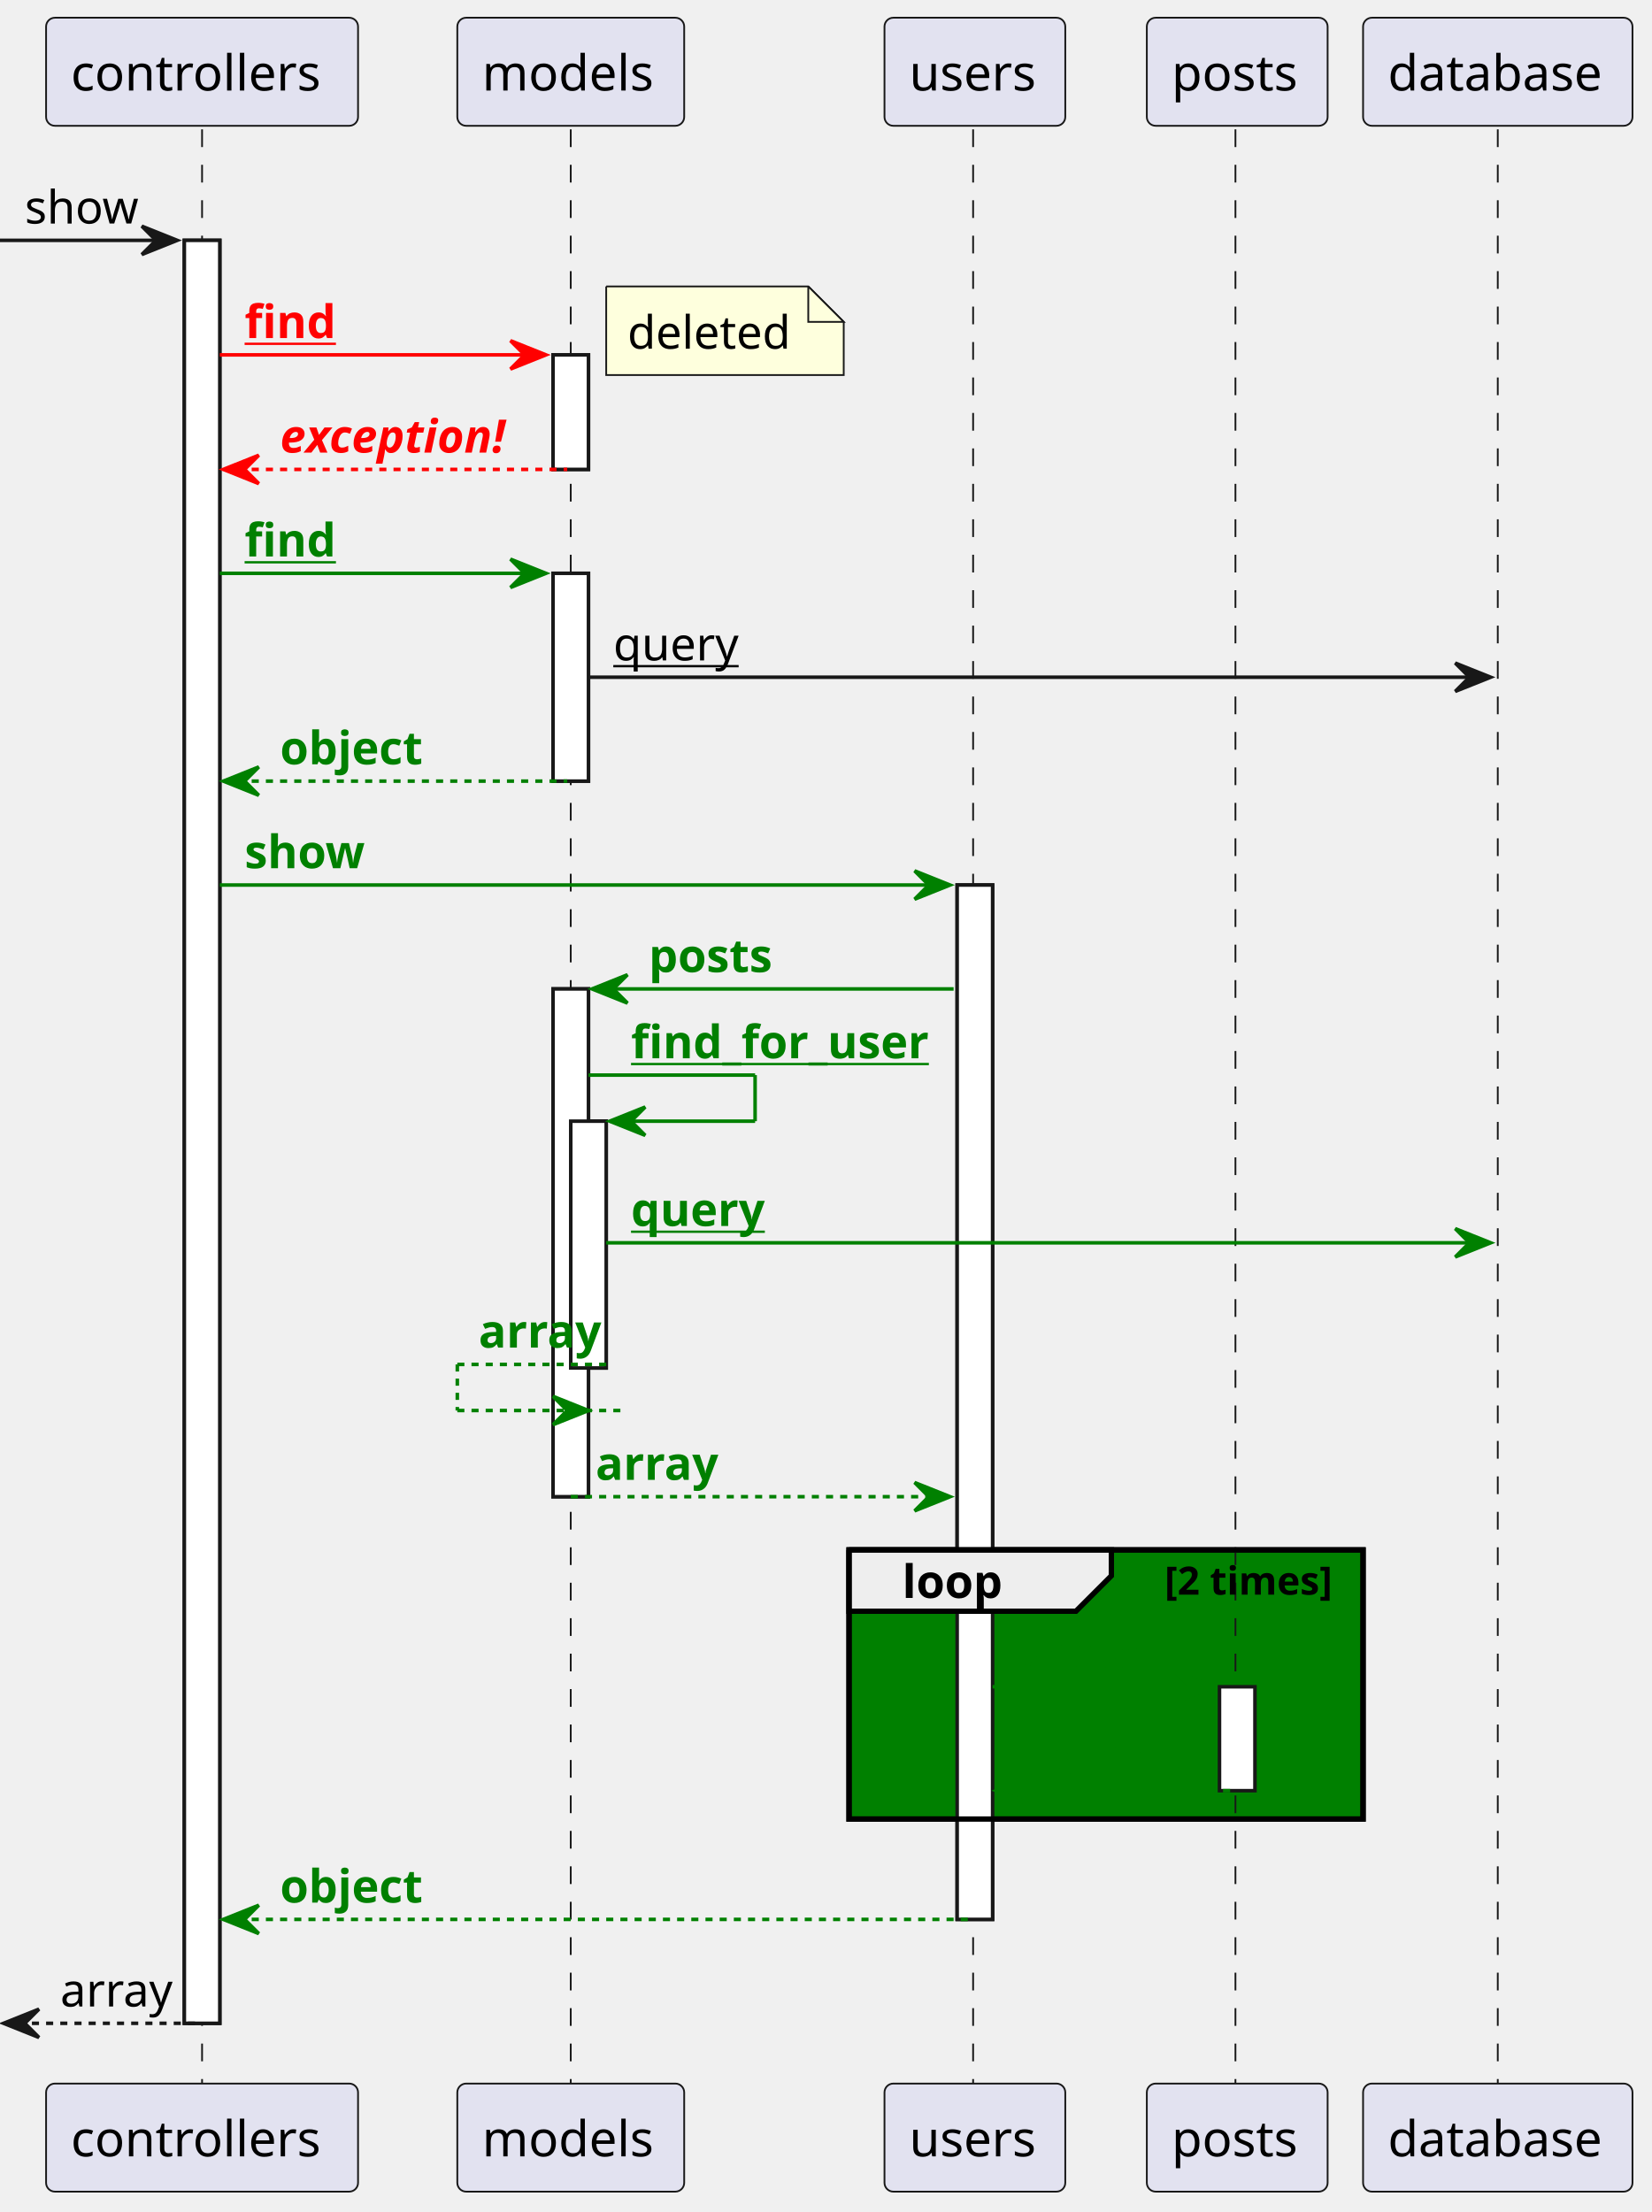
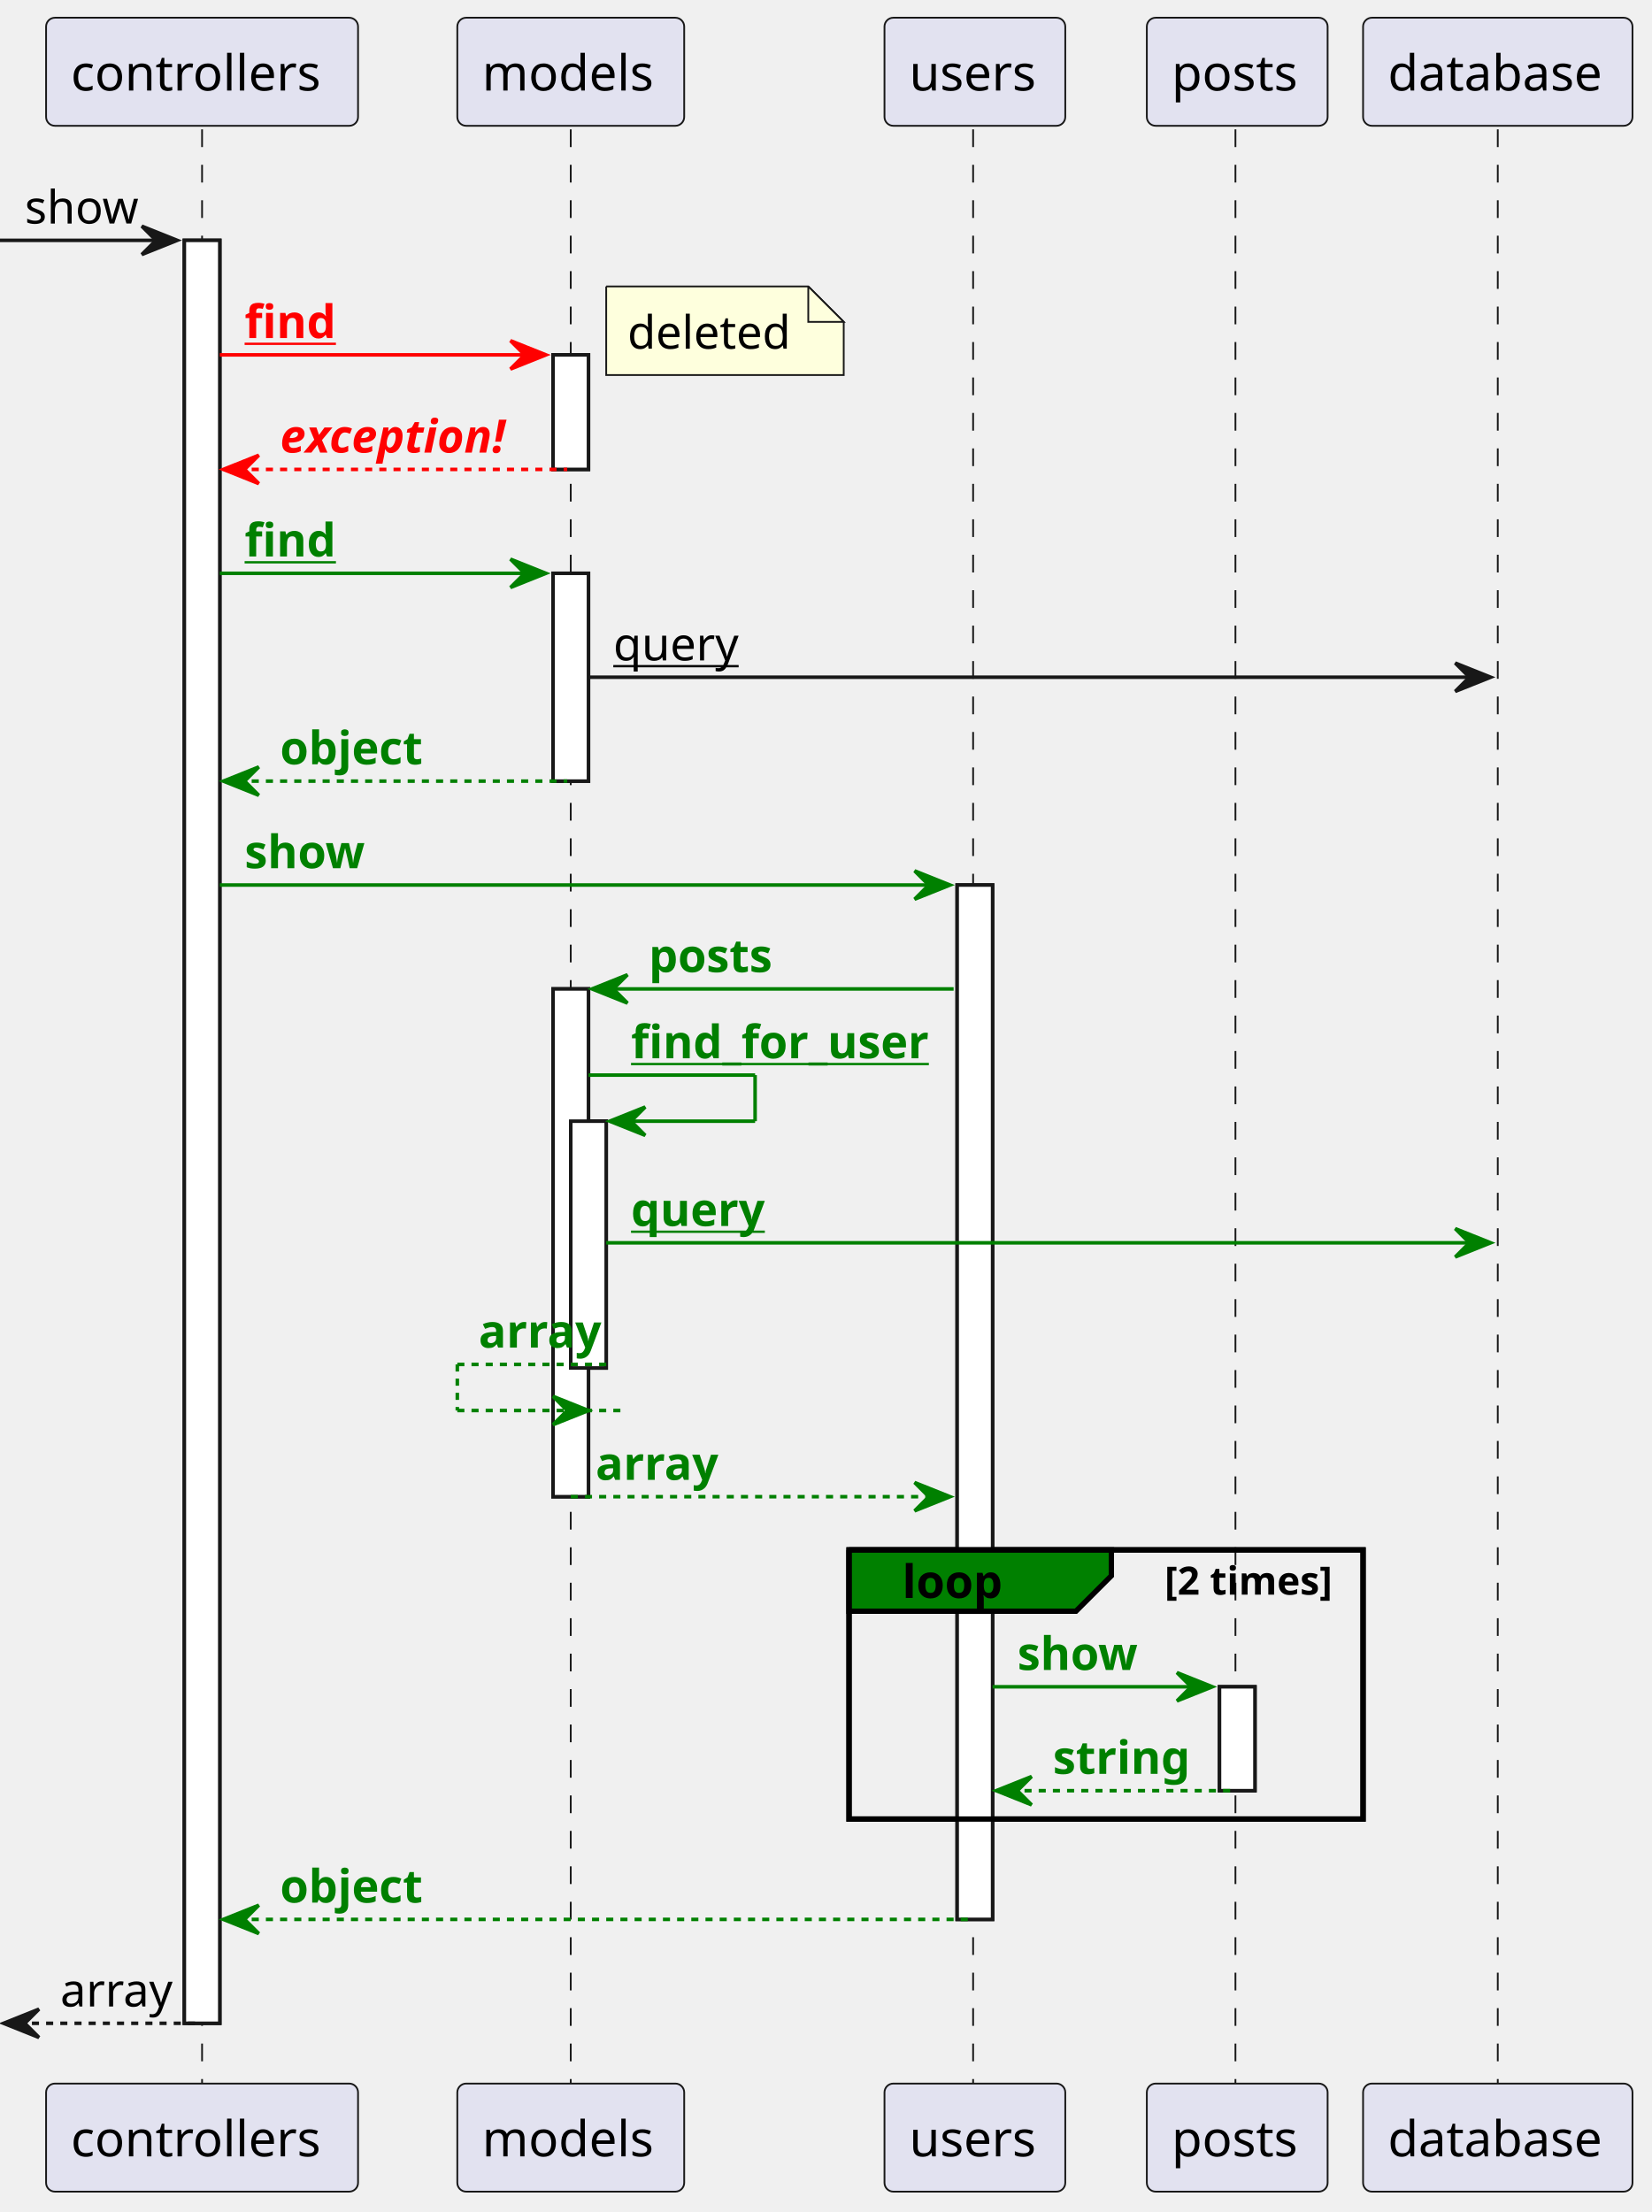
<svg xmlns="http://www.w3.org/2000/svg" contentStyleType="text/css" height="624px" preserveAspectRatio="none" style="width:466px;height:624px;background:#FFFFFF;" version="1.1" viewBox="0 0 466 624" width="466px" zoomAndPan="magnify">
  <defs />
  <g>
    <rect fill="#FFFFFF" height="502.969" style="stroke:#181818;stroke-width:1.0;" width="10" x="52" y="67.799" />
    <rect fill="#FFFFFF" height="32.31" style="stroke:#181818;stroke-width:1.0;" width="10" x="156" y="100.109" />
    <rect fill="#FFFFFF" height="58.621" style="stroke:#181818;stroke-width:1.0;" width="10" x="156" y="161.731" />
    <rect fill="#FFFFFF" height="143.242" style="stroke:#181818;stroke-width:1.0;" width="10" x="156" y="278.973" />
    <rect fill="#FFFFFF" height="69.621" style="stroke:#181818;stroke-width:1.0;" width="10" x="161" y="316.283" />
    <rect fill="#FFFFFF" height="291.795" style="stroke:#181818;stroke-width:1.0;" width="10" x="270" y="249.662" />
    <rect fill="#FFFFFF" height="29.311" style="stroke:#181818;stroke-width:1.0;" width="10" x="344" y="475.836" />
-     <rect fill="#008000" height="75.932" style="stroke:#000000;stroke-width:1.5;" width="145" x="239.5" y="437.215" />
+     <rect fill="none" height="75.932" style="stroke:#000000;stroke-width:1.5;" width="145" x="239.5" y="437.215" />
    <line style="stroke:#181818;stroke-width:0.5;stroke-dasharray:5.0,5.0;" x1="57" x2="57" y1="36.488" y2="588.768" />
    <line style="stroke:#181818;stroke-width:0.5;stroke-dasharray:5.0,5.0;" x1="161" x2="161" y1="36.488" y2="588.768" />
    <line style="stroke:#181818;stroke-width:0.5;stroke-dasharray:5.0,5.0;" x1="274.5" x2="274.5" y1="36.488" y2="588.768" />
    <line style="stroke:#181818;stroke-width:0.5;stroke-dasharray:5.0,5.0;" x1="348.5" x2="348.5" y1="36.488" y2="588.768" />
    <line style="stroke:#181818;stroke-width:0.5;stroke-dasharray:5.0,5.0;" x1="422.5" x2="422.5" y1="36.488" y2="588.768" />
    <rect fill="#E2E2F0" height="30.488" rx="2.5" ry="2.5" style="stroke:#181818;stroke-width:0.5;" width="88" x="13" y="5" />
    <text fill="#000000" font-family="sans-serif" font-size="14" lengthAdjust="spacing" textLength="74" x="20" y="25.535">controllers</text>
    <rect fill="#E2E2F0" height="30.488" rx="2.5" ry="2.5" style="stroke:#181818;stroke-width:0.5;" width="88" x="13" y="587.768" />
    <text fill="#000000" font-family="sans-serif" font-size="14" lengthAdjust="spacing" textLength="74" x="20" y="608.303">controllers</text>
    <rect fill="#E2E2F0" height="30.488" rx="2.5" ry="2.5" style="stroke:#181818;stroke-width:0.5;" width="64" x="129" y="5" />
    <text fill="#000000" font-family="sans-serif" font-size="14" lengthAdjust="spacing" textLength="50" x="136" y="25.535">models</text>
    <rect fill="#E2E2F0" height="30.488" rx="2.5" ry="2.5" style="stroke:#181818;stroke-width:0.5;" width="64" x="129" y="587.768" />
    <text fill="#000000" font-family="sans-serif" font-size="14" lengthAdjust="spacing" textLength="50" x="136" y="608.303">models</text>
    <rect fill="#E2E2F0" height="30.488" rx="2.5" ry="2.5" style="stroke:#181818;stroke-width:0.5;" width="51" x="249.5" y="5" />
    <text fill="#000000" font-family="sans-serif" font-size="14" lengthAdjust="spacing" textLength="37" x="256.5" y="25.535">users</text>
    <rect fill="#E2E2F0" height="30.488" rx="2.5" ry="2.5" style="stroke:#181818;stroke-width:0.5;" width="51" x="249.5" y="587.768" />
    <text fill="#000000" font-family="sans-serif" font-size="14" lengthAdjust="spacing" textLength="37" x="256.5" y="608.303">users</text>
    <rect fill="#E2E2F0" height="30.488" rx="2.5" ry="2.5" style="stroke:#181818;stroke-width:0.5;" width="51" x="323.5" y="5" />
    <text fill="#000000" font-family="sans-serif" font-size="14" lengthAdjust="spacing" textLength="37" x="330.5" y="25.535">posts</text>
    <rect fill="#E2E2F0" height="30.488" rx="2.5" ry="2.5" style="stroke:#181818;stroke-width:0.5;" width="51" x="323.5" y="587.768" />
    <text fill="#000000" font-family="sans-serif" font-size="14" lengthAdjust="spacing" textLength="37" x="330.5" y="608.303">posts</text>
    <rect fill="#E2E2F0" height="30.488" rx="2.5" ry="2.5" style="stroke:#181818;stroke-width:0.5;" width="76" x="384.5" y="5" />
    <text fill="#000000" font-family="sans-serif" font-size="14" lengthAdjust="spacing" textLength="62" x="391.5" y="25.535">database</text>
    <rect fill="#E2E2F0" height="30.488" rx="2.5" ry="2.5" style="stroke:#181818;stroke-width:0.5;" width="76" x="384.5" y="587.768" />
    <text fill="#000000" font-family="sans-serif" font-size="14" lengthAdjust="spacing" textLength="62" x="391.5" y="608.303">database</text>
    <rect fill="#FFFFFF" height="502.969" style="stroke:#181818;stroke-width:1.0;" width="10" x="52" y="67.799" />
    <rect fill="#FFFFFF" height="32.31" style="stroke:#181818;stroke-width:1.0;" width="10" x="156" y="100.109" />
    <rect fill="#FFFFFF" height="58.621" style="stroke:#181818;stroke-width:1.0;" width="10" x="156" y="161.731" />
    <rect fill="#FFFFFF" height="143.242" style="stroke:#181818;stroke-width:1.0;" width="10" x="156" y="278.973" />
    <rect fill="#FFFFFF" height="69.621" style="stroke:#181818;stroke-width:1.0;" width="10" x="161" y="316.283" />
    <rect fill="#FFFFFF" height="291.795" style="stroke:#181818;stroke-width:1.0;" width="10" x="270" y="249.662" />
    <rect fill="#FFFFFF" height="29.311" style="stroke:#181818;stroke-width:1.0;" width="10" x="344" y="475.836" />
    <polygon fill="#181818" points="40,63.799,50,67.799,40,71.799,44,67.799" style="stroke:#181818;stroke-width:1.0;" />
    <line style="stroke:#181818;stroke-width:1.0;" x1="0" x2="46" y1="67.799" y2="67.799" />
    <text fill="#000000" font-family="sans-serif" font-size="13" lengthAdjust="spacing" textLength="33" x="7" y="63.057">show</text>
    <polygon fill="#FF0000" points="144,96.109,154,100.109,144,104.109,148,100.109" style="stroke:#FF0000;stroke-width:1.0;" />
    <line style="stroke:#FF0000;stroke-width:1.0;" x1="62" x2="150" y1="100.109" y2="100.109" />
    <text fill="#FF0000" font-family="sans-serif" font-size="13" font-weight="bold" lengthAdjust="spacing" text-decoration="underline" textLength="27" x="69" y="95.367">find</text>
    <path d="M171,80.799 L171,105.799 L238,105.799 L238,90.799 L228,80.799 L171,80.799 " fill="#FEFFDD" style="stroke:#181818;stroke-width:0.5;" />
    <path d="M228,80.799 L228,90.799 L238,90.799 L228,80.799 " fill="#FEFFDD" style="stroke:#181818;stroke-width:0.5;" />
    <text fill="#000000" font-family="sans-serif" font-size="13" lengthAdjust="spacing" textLength="46" x="177" y="98.367">deleted</text>
    <polygon fill="#FF0000" points="73,128.42,63,132.42,73,136.42,69,132.42" style="stroke:#FF0000;stroke-width:1.0;" />
    <line style="stroke:#FF0000;stroke-width:1.0;stroke-dasharray:2.0,2.0;" x1="67" x2="160" y1="132.42" y2="132.42" />
    <text fill="#FF0000" font-family="sans-serif" font-size="13" font-style="italic" font-weight="bold" lengthAdjust="spacing" textLength="70" x="79" y="127.678">exception!</text>
    <polygon fill="#008000" points="144,157.731,154,161.731,144,165.731,148,161.731" style="stroke:#008000;stroke-width:1.0;" />
    <line style="stroke:#008000;stroke-width:1.0;" x1="62" x2="150" y1="161.731" y2="161.731" />
    <text fill="#008000" font-family="sans-serif" font-size="13" font-weight="bold" lengthAdjust="spacing" text-decoration="underline" textLength="27" x="69" y="156.988">find</text>
    <polygon fill="#181818" points="410.5,187.041,420.5,191.041,410.5,195.041,414.5,191.041" style="stroke:#181818;stroke-width:1.0;" />
    <line style="stroke:#181818;stroke-width:1.0;" x1="166" x2="416.5" y1="191.041" y2="191.041" />
    <text fill="#000000" font-family="sans-serif" font-size="13" lengthAdjust="spacing" text-decoration="underline" textLength="35" x="173" y="186.299">query</text>
    <polygon fill="#008000" points="73,216.352,63,220.352,73,224.352,69,220.352" style="stroke:#008000;stroke-width:1.0;" />
    <line style="stroke:#008000;stroke-width:1.0;stroke-dasharray:2.0,2.0;" x1="67" x2="160" y1="220.352" y2="220.352" />
    <text fill="#008000" font-family="sans-serif" font-size="13" font-weight="bold" lengthAdjust="spacing" textLength="41" x="79" y="215.609">object</text>
    <polygon fill="#008000" points="258,245.662,268,249.662,258,253.662,262,249.662" style="stroke:#008000;stroke-width:1.0;" />
    <line style="stroke:#008000;stroke-width:1.0;" x1="62" x2="264" y1="249.662" y2="249.662" />
    <text fill="#008000" font-family="sans-serif" font-size="13" font-weight="bold" lengthAdjust="spacing" textLength="35" x="69" y="244.92">show</text>
    <polygon fill="#008000" points="177,274.973,167,278.973,177,282.973,173,278.973" style="stroke:#008000;stroke-width:1.0;" />
    <line style="stroke:#008000;stroke-width:1.0;" x1="171" x2="269" y1="278.973" y2="278.973" />
    <text fill="#008000" font-family="sans-serif" font-size="13" font-weight="bold" lengthAdjust="spacing" textLength="36" x="183" y="274.231">posts</text>
    <line style="stroke:#008000;stroke-width:1.0;" x1="166" x2="213" y1="303.283" y2="303.283" />
    <line style="stroke:#008000;stroke-width:1.0;" x1="213" x2="213" y1="303.283" y2="316.283" />
    <line style="stroke:#008000;stroke-width:1.0;" x1="172" x2="213" y1="316.283" y2="316.283" />
    <polygon fill="#008000" points="182,312.283,172,316.283,182,320.283,178,316.283" style="stroke:#008000;stroke-width:1.0;" />
    <text fill="#008000" font-family="sans-serif" font-size="13" font-weight="bold" lengthAdjust="spacing" text-decoration="underline" textLength="90" x="178" y="298.541">find_for_user</text>
    <polygon fill="#008000" points="410.5,346.594,420.5,350.594,410.5,354.594,414.5,350.594" style="stroke:#008000;stroke-width:1.0;" />
    <line style="stroke:#008000;stroke-width:1.0;" x1="171" x2="416.5" y1="350.594" y2="350.594" />
    <text fill="#008000" font-family="sans-serif" font-size="13" font-weight="bold" lengthAdjust="spacing" text-decoration="underline" textLength="40" x="178" y="345.852">query</text>
    <line style="stroke:#008000;stroke-width:1.0;stroke-dasharray:2.0,2.0;" x1="129" x2="171" y1="384.904" y2="384.904" />
    <line style="stroke:#008000;stroke-width:1.0;stroke-dasharray:2.0,2.0;" x1="129" x2="129" y1="384.904" y2="397.904" />
    <line style="stroke:#008000;stroke-width:1.0;stroke-dasharray:2.0,2.0;" x1="129" x2="176" y1="397.904" y2="397.904" />
    <polygon fill="#008000" points="156,393.904,166,397.904,156,401.904,160,397.904" style="stroke:#008000;stroke-width:1.0;" />
    <text fill="#008000" font-family="sans-serif" font-size="13" font-weight="bold" lengthAdjust="spacing" textLength="36" x="135" y="380.162">array</text>
    <polygon fill="#008000" points="258,418.215,268,422.215,258,426.215,262,422.215" style="stroke:#008000;stroke-width:1.0;" />
    <line style="stroke:#008000;stroke-width:1.0;stroke-dasharray:2.0,2.0;" x1="161" x2="264" y1="422.215" y2="422.215" />
    <text fill="#008000" font-family="sans-serif" font-size="13" font-weight="bold" lengthAdjust="spacing" textLength="36" x="168" y="417.473">array</text>
-     <path d="M239.5,437.215 L313.5,437.215 L313.5,444.525 L303.5,454.525 L239.5,454.525 L239.5,437.215 " fill="#EEEEEE" style="stroke:#000000;stroke-width:1.5;" />
+     <path d="M239.5,437.215 L313.5,437.215 L313.5,444.525 L303.5,454.525 L239.5,454.525 L239.5,437.215 " fill="#008000" style="stroke:#000000;stroke-width:1.5;" />
    <rect fill="none" height="75.932" style="stroke:#000000;stroke-width:1.5;" width="145" x="239.5" y="437.215" />
    <text fill="#000000" font-family="sans-serif" font-size="13" font-weight="bold" lengthAdjust="spacing" textLength="29" x="254.5" y="450.783">loop</text>
    <text fill="#000000" font-family="sans-serif" font-size="11" font-weight="bold" lengthAdjust="spacing" textLength="50" x="328.5" y="449.85">[2 times]</text>
    <polygon fill="#008000" points="332,471.836,342,475.836,332,479.836,336,475.836" style="stroke:#008000;stroke-width:1.0;" />
    <line style="stroke:#008000;stroke-width:1.0;" x1="280" x2="338" y1="475.836" y2="475.836" />
    <text fill="#008000" font-family="sans-serif" font-size="13" font-weight="bold" lengthAdjust="spacing" textLength="35" x="287" y="471.094">show</text>
    <polygon fill="#008000" points="291,501.147,281,505.147,291,509.147,287,505.147" style="stroke:#008000;stroke-width:1.0;" />
    <line style="stroke:#008000;stroke-width:1.0;stroke-dasharray:2.0,2.0;" x1="285" x2="348" y1="505.147" y2="505.147" />
    <text fill="#008000" font-family="sans-serif" font-size="13" font-weight="bold" lengthAdjust="spacing" textLength="40" x="297" y="500.404">string</text>
    <polygon fill="#008000" points="73,537.457,63,541.457,73,545.457,69,541.457" style="stroke:#008000;stroke-width:1.0;" />
    <line style="stroke:#008000;stroke-width:1.0;stroke-dasharray:2.0,2.0;" x1="67" x2="274" y1="541.457" y2="541.457" />
    <text fill="#008000" font-family="sans-serif" font-size="13" font-weight="bold" lengthAdjust="spacing" textLength="41" x="79" y="536.715">object</text>
    <polygon fill="#181818" points="11,566.768,1,570.768,11,574.768,7,570.768" style="stroke:#181818;stroke-width:1.0;" />
    <line style="stroke:#181818;stroke-width:1.0;stroke-dasharray:2.0,2.0;" x1="5" x2="56" y1="570.768" y2="570.768" />
    <text fill="#000000" font-family="sans-serif" font-size="13" lengthAdjust="spacing" textLength="31" x="17" y="566.025">array</text>
  </g>
</svg>
